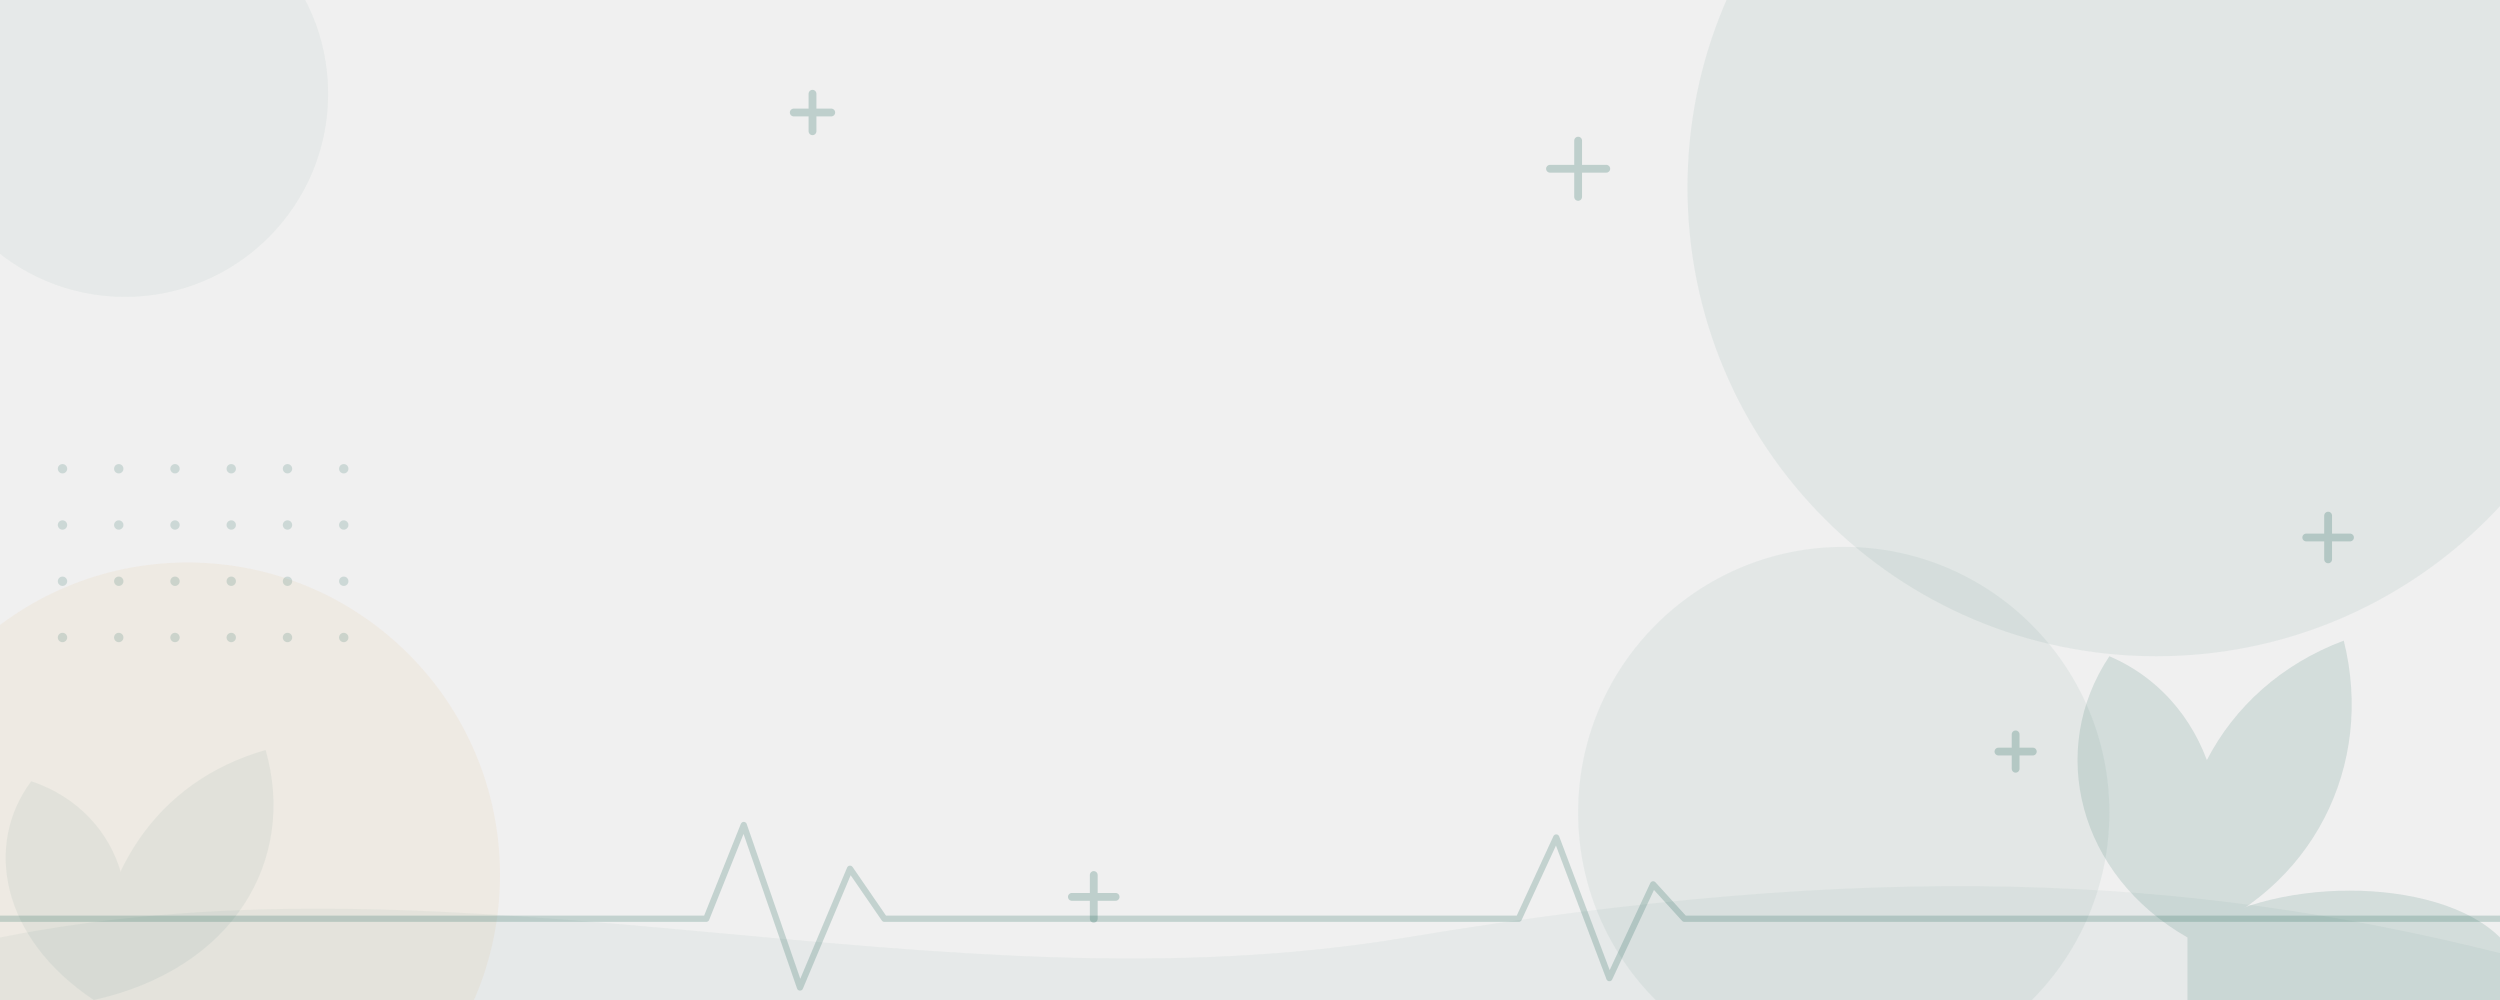
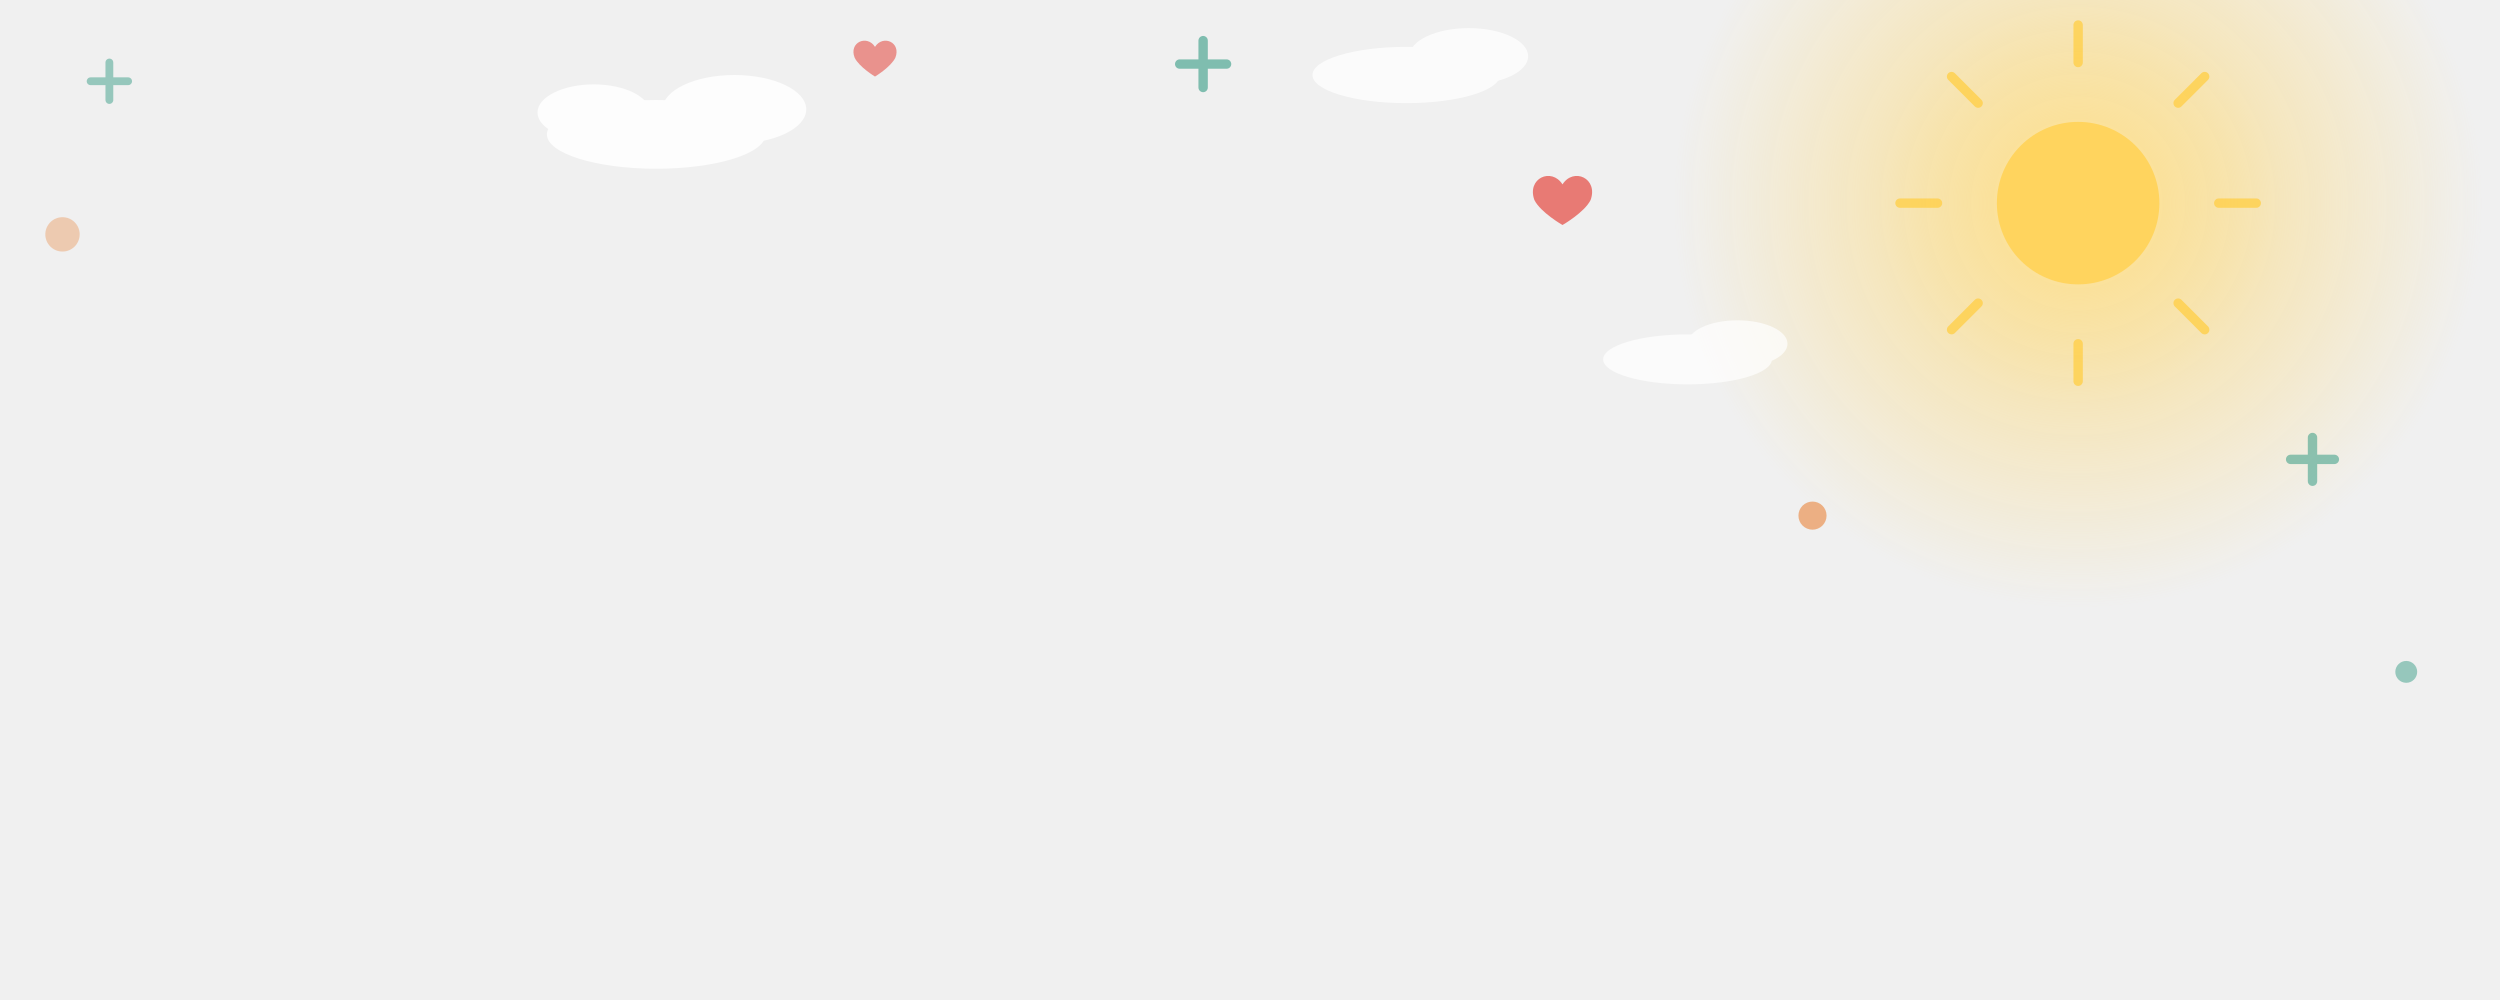
<svg xmlns="http://www.w3.org/2000/svg" viewBox="0 0 1600 640" preserveAspectRatio="xMidYMid slice">
  <style>
-  .t{fill:#0e5a4c}.ts{stroke:#0e5a4c;fill:none}.a{fill:#d9902b}
-  @media (prefers-color-scheme: dark){.t{fill:#5cc2a8}.ts{stroke:#5cc2a8}.a{fill:#e9ad55}}
+  .t{fill:#0e8a6e}.ts{stroke:#0e8a6e;fill:none}.o{fill:#e9843a}.r{fill:#e5534b}.cl{fill:#fff}
+  @keyframes drift{0%,100%{transform:translateX(0)}50%{transform:translateX(70px)}}
+  @keyframes float{0%,100%{transform:translateY(0)}50%{transform:translateY(-14px)}}
+  @keyframes spin{to{transform:rotate(360deg)}}
+  @keyframes glow{0%,100%{opacity:.55}50%{opacity:.8}}
+  .d1{animation:drift 26s ease-in-out infinite}.d2{animation:drift 34s ease-in-out infinite reverse}
+  .f1{animation:float 5s ease-in-out infinite}.f2{animation:float 6.5s ease-in-out infinite -2s}.f3{animation:float 7.5s ease-in-out infinite -4s}
+  .sun{transform-box:fill-box;transform-origin:50% 50%;animation:spin 90s linear infinite}
+  .gl{animation:glow 6s ease-in-out infinite}
+  @media (prefers-color-scheme: dark){.t{fill:#5cc2a8}.ts{stroke:#5cc2a8}.o{fill:#e9ad55}.r{fill:#f08a80}.cl{fill:#cfe6e0}.cl{opacity:.12}.core{fill:#f3e6b0;opacity:.8}.gl{opacity:.3}}
+  @media (prefers-reduced-motion: reduce){.d1,.d2,.f1,.f2,.f3,.sun,.gl{animation:none}}
</style>
-   <circle class="t" cx="1380" cy="120" r="300" opacity=".07" />
-   <circle class="t" cx="1180" cy="520" r="170" opacity=".06" />
-   <circle class="a" cx="120" cy="560" r="200" opacity=".07" />
-   <circle class="t" cx="80" cy="60" r="130" opacity=".05" />
-   <g class="t" opacity=".16">
-     <g id="r">
-       <circle cx="40" cy="300" r="3" />
-       <circle cx="76" cy="300" r="3" />
-       <circle cx="112" cy="300" r="3" />
-       <circle cx="148" cy="300" r="3" />
-       <circle cx="184" cy="300" r="3" />
-       <circle cx="220" cy="300" r="3" />
+   <defs>
+     <radialGradient id="g" cx=".5" cy=".5" r=".5">
+       <stop offset="0" stop-color="#ffe08a" stop-opacity=".95" />
+       <stop offset=".5" stop-color="#ffd45e" stop-opacity=".35" />
+       <stop offset="1" stop-color="#ffd45e" stop-opacity="0" />
+     </radialGradient>
+   </defs>
+   <circle class="gl" cx="1330" cy="130" r="260" fill="url(#g)" />
+   <g class="sun">
+     <g stroke="#ffcf4a" stroke-width="6" stroke-linecap="round" opacity=".8">
+       <path d="M1330 40v-24M1330 220v24M1240 130h-24M1420 130h24M1266 66l-17-17M1394 194l17 17M1394 66l17-17M1266 194l-17 17" />
    </g>
-     <use href="#r" y="36" />
-     <use href="#r" y="72" />
-     <use href="#r" y="108" />
  </g>
-   <g class="ts" stroke-width="5" stroke-linecap="round" opacity=".22">
-     <path d="M1010 90v36M992 108h36" />
-     <path d="M1490 330v28M1476 344h28" />
-     <path d="M700 560v28M686 574h28" />
-     <path d="M1290 470v22M1279 481h22" />
-     <path d="M520 60v24M508 72h24" />
+   <circle class="core" cx="1330" cy="130" r="52" fill="#ffd45e" />
+   <g class="d1 cl" opacity=".85">
+     <ellipse cx="420" cy="86" rx="70" ry="22" />
+     <ellipse cx="470" cy="70" rx="46" ry="22" />
+     <ellipse cx="380" cy="72" rx="36" ry="18" />
  </g>
-   <g class="t" opacity=".13">
-     <path d="M1400 600C1380 520 1420 440 1500 410C1520 490 1480 570 1400 600Z" />
-     <path d="M1400 600C1330 560 1310 480 1350 420C1420 450 1440 540 1400 600Z" />
-     <path d="M1400 600C1450 560 1560 560 1600 600V640H1400Z" />
+   <g class="d2 cl" opacity=".75">
+     <ellipse cx="900" cy="48" rx="60" ry="18" />
+     <ellipse cx="940" cy="36" rx="38" ry="18" />
  </g>
-   <g class="t" opacity=".06">
-     <path d="M60 640C60 560 100 500 170 480C190 550 150 620 60 640Z" />
-     <path d="M60 640C0 600-10 540 20 500C80 520 100 590 60 640Z" />
+   <g class="d1 cl" opacity=".7">
+     <ellipse cx="1080" cy="230" rx="54" ry="16" />
+     <ellipse cx="1112" cy="220" rx="32" ry="15" />
  </g>
-   <path class="ts" stroke-width="4" stroke-linecap="round" stroke-linejoin="round" opacity=".20" d="M0 588H420L452 588L476 528L512 632L544 556L566 588H940L972 588L996 536L1030 626L1058 566L1078 588H1600" />
-   <path class="t" opacity=".05" d="M0 600C300 540 600 650 900 600S1400 560 1600 610V640H0Z" />
+   <g class="f1">
+     <path class="r" opacity=".75" d="M1000 118c-7-11-23-4-18 10 4 8 18 16 18 16s14-8 18-16c5-14-11-21-18-10z" />
+   </g>
+   <g class="f2">
+     <path class="r" opacity=".6" d="M560 30c-5-8-17-3-13 7 3 6 13 12 13 12s10-6 13-12c4-10-8-15-13-7z" />
+   </g>
+   <g class="f3 ts" stroke-width="6" stroke-linecap="round" opacity=".5">
+     <path d="M770 26v30M755 41h30" />
+   </g>
+   <g class="f2 ts" stroke-width="6" stroke-linecap="round" opacity=".45">
+     <path d="M1480 280v28M1466 294h28" />
+   </g>
+   <g class="f1 ts" stroke-width="5" stroke-linecap="round" opacity=".4">
+     <path d="M70 40v24M58 52h24" />
+   </g>
+   <g class="f3">
+     <circle class="o" cx="1160" cy="330" r="9" opacity=".6" />
+     <circle class="t" cx="1540" cy="430" r="7" opacity=".4" />
+     <circle class="o" cx="40" cy="150" r="11" opacity=".35" />
+   </g>
</svg>
